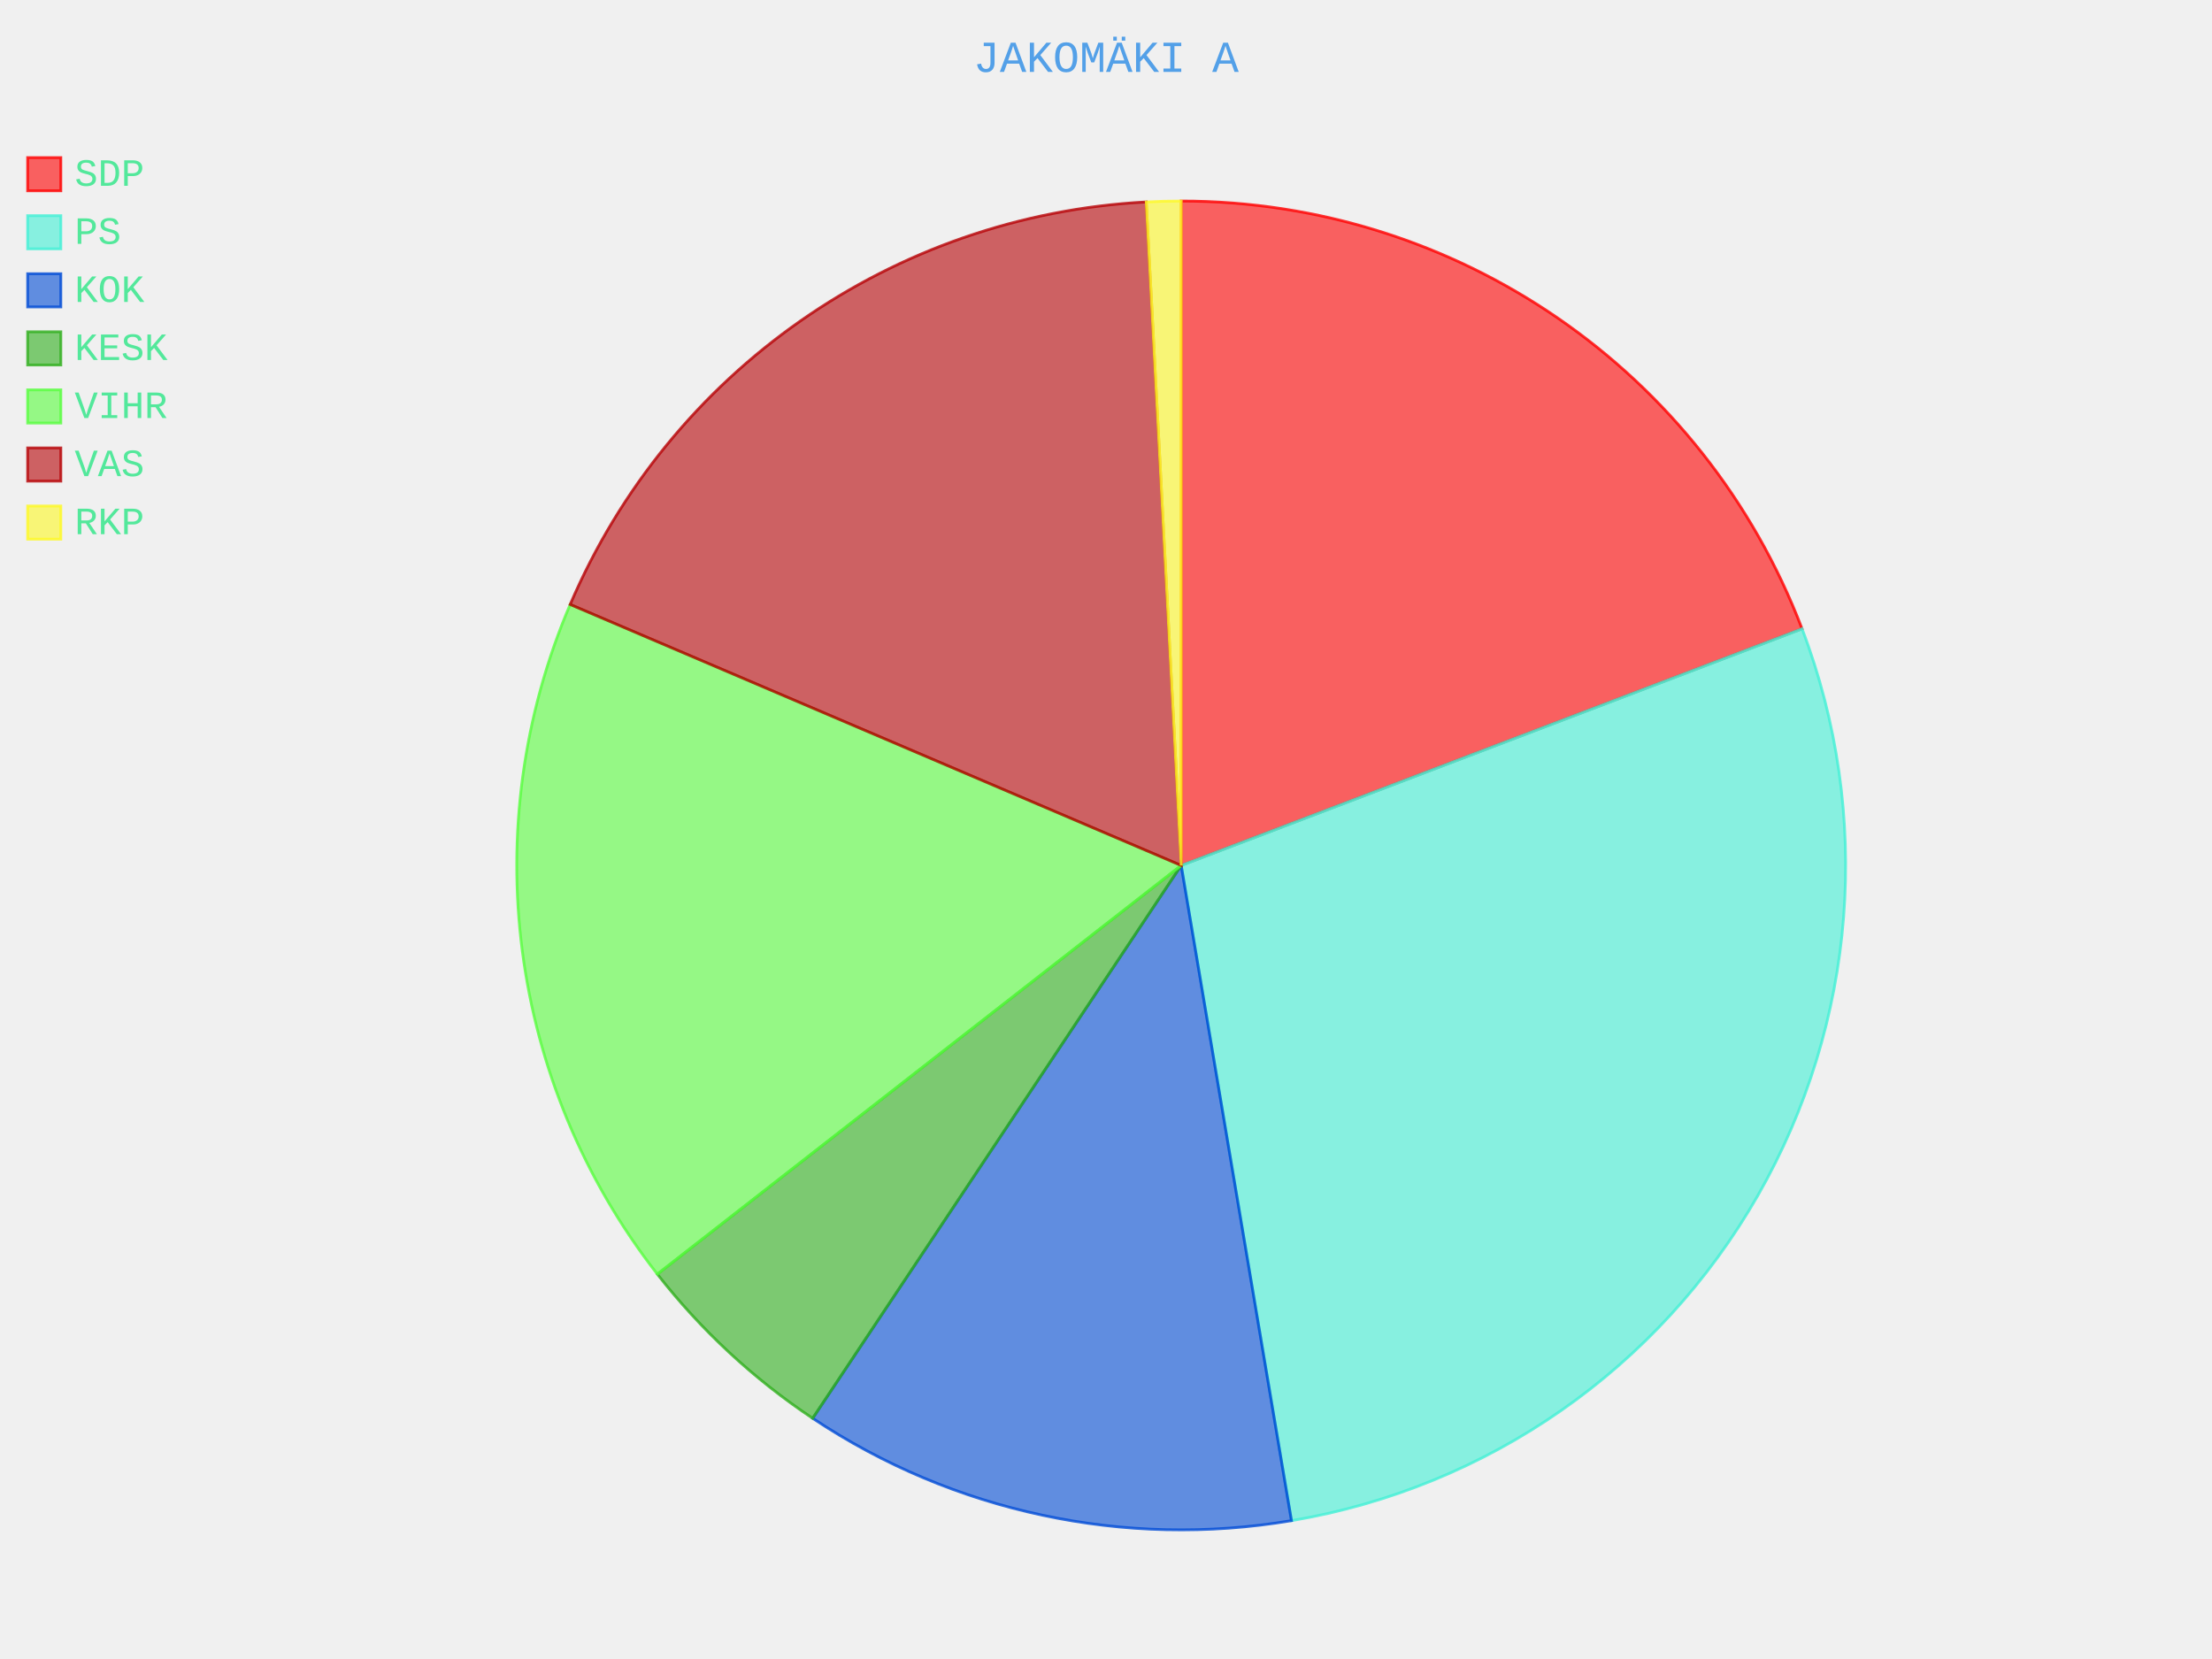
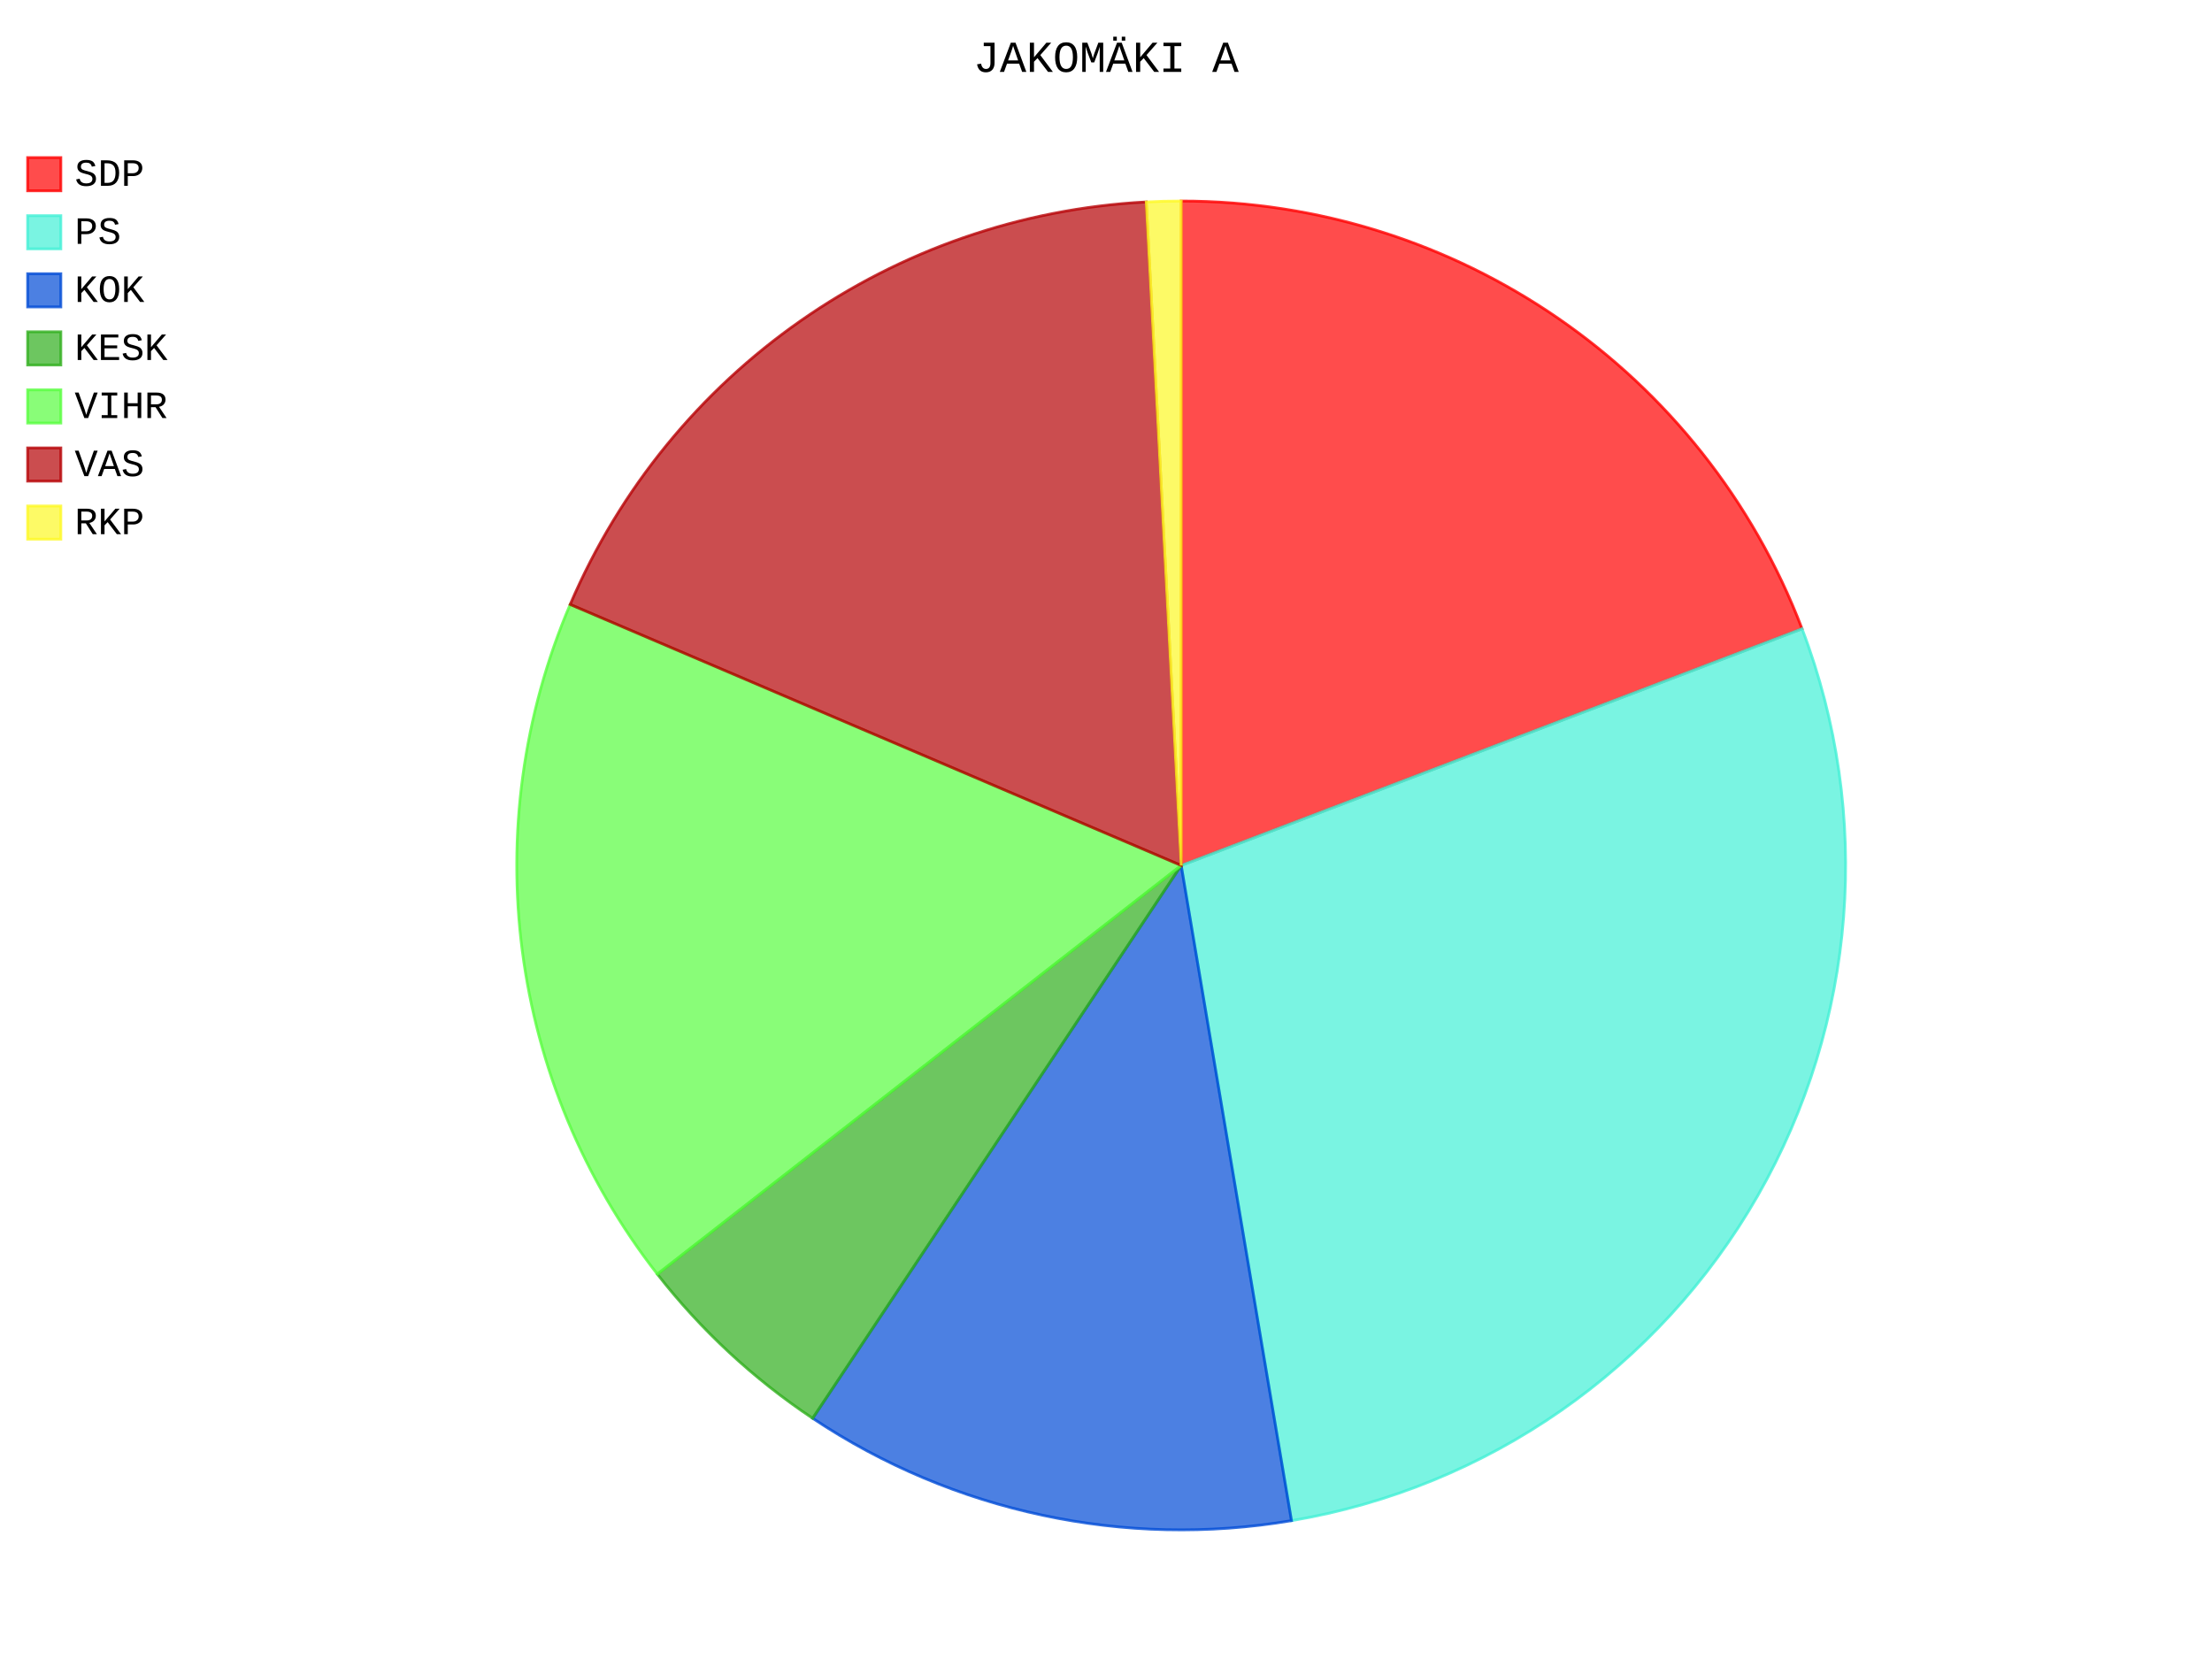
- <svg xmlns="http://www.w3.org/2000/svg" class="pygal-chart" id="chart-7e8937da-6e76-4bf0-8683-67d7dc4a7159" viewBox="0 0 800 600">
+ <svg xmlns="http://www.w3.org/2000/svg" class="pygal-chart" id="chart-3cd9a6a8-1594-4a15-a9c7-c26133eb1bb8" viewBox="0 0 800 600">
  <defs>
-     <style type="text/css">#chart-7e8937da-6e76-4bf0-8683-67d7dc4a7159{-webkit-user-select:none;-webkit-font-smoothing:antialiased;font-family:Consolas,"Liberation Mono",Menlo,Courier,monospace}#chart-7e8937da-6e76-4bf0-8683-67d7dc4a7159 .title{font-family:Consolas,"Liberation Mono",Menlo,Courier,monospace;font-size:16px}#chart-7e8937da-6e76-4bf0-8683-67d7dc4a7159 .legends .legend text{font-family:Consolas,"Liberation Mono",Menlo,Courier,monospace;font-size:14px}#chart-7e8937da-6e76-4bf0-8683-67d7dc4a7159 .axis text{font-family:Consolas,"Liberation Mono",Menlo,Courier,monospace;font-size:10px}#chart-7e8937da-6e76-4bf0-8683-67d7dc4a7159 .axis text.major{font-family:Consolas,"Liberation Mono",Menlo,Courier,monospace;font-size:10px}#chart-7e8937da-6e76-4bf0-8683-67d7dc4a7159 .text-overlay text.value{font-family:Consolas,"Liberation Mono",Menlo,Courier,monospace;font-size:16px}#chart-7e8937da-6e76-4bf0-8683-67d7dc4a7159 .text-overlay text.label{font-family:Consolas,"Liberation Mono",Menlo,Courier,monospace;font-size:10px}#chart-7e8937da-6e76-4bf0-8683-67d7dc4a7159 .tooltip{font-family:Consolas,"Liberation Mono",Menlo,Courier,monospace;font-size:14px}#chart-7e8937da-6e76-4bf0-8683-67d7dc4a7159 text.no_data{font-family:Consolas,"Liberation Mono",Menlo,Courier,monospace;font-size:64px}
- #chart-7e8937da-6e76-4bf0-8683-67d7dc4a7159{background-color:transparent}#chart-7e8937da-6e76-4bf0-8683-67d7dc4a7159 path,#chart-7e8937da-6e76-4bf0-8683-67d7dc4a7159 line,#chart-7e8937da-6e76-4bf0-8683-67d7dc4a7159 rect,#chart-7e8937da-6e76-4bf0-8683-67d7dc4a7159 circle{-webkit-transition:1000ms ease-in;-moz-transition:1000ms ease-in;transition:1000ms ease-in}#chart-7e8937da-6e76-4bf0-8683-67d7dc4a7159 .graph &gt; .background{fill:transparent}#chart-7e8937da-6e76-4bf0-8683-67d7dc4a7159 .plot &gt; .background{fill:transparent}#chart-7e8937da-6e76-4bf0-8683-67d7dc4a7159 .graph{fill:#53E89B}#chart-7e8937da-6e76-4bf0-8683-67d7dc4a7159 text.no_data{fill:#53A0E8}#chart-7e8937da-6e76-4bf0-8683-67d7dc4a7159 .title{fill:#53A0E8}#chart-7e8937da-6e76-4bf0-8683-67d7dc4a7159 .legends .legend text{fill:#53E89B}#chart-7e8937da-6e76-4bf0-8683-67d7dc4a7159 .legends .legend:hover text{fill:#53A0E8}#chart-7e8937da-6e76-4bf0-8683-67d7dc4a7159 .axis .line{stroke:#53A0E8}#chart-7e8937da-6e76-4bf0-8683-67d7dc4a7159 .axis .guide.line{stroke:#630C0D}#chart-7e8937da-6e76-4bf0-8683-67d7dc4a7159 .axis .major.line{stroke:#53E89B}#chart-7e8937da-6e76-4bf0-8683-67d7dc4a7159 .axis text.major{fill:#53A0E8}#chart-7e8937da-6e76-4bf0-8683-67d7dc4a7159 .axis.y .guides:hover .guide.line,#chart-7e8937da-6e76-4bf0-8683-67d7dc4a7159 .line-graph .axis.x .guides:hover .guide.line,#chart-7e8937da-6e76-4bf0-8683-67d7dc4a7159 .stackedline-graph .axis.x .guides:hover .guide.line,#chart-7e8937da-6e76-4bf0-8683-67d7dc4a7159 .xy-graph .axis.x .guides:hover .guide.line{stroke:#53A0E8}#chart-7e8937da-6e76-4bf0-8683-67d7dc4a7159 .axis .guides:hover text{fill:#53A0E8}#chart-7e8937da-6e76-4bf0-8683-67d7dc4a7159 .reactive{fill-opacity:.6;stroke-opacity:.8}#chart-7e8937da-6e76-4bf0-8683-67d7dc4a7159 .ci{stroke:#53E89B}#chart-7e8937da-6e76-4bf0-8683-67d7dc4a7159 .reactive.active,#chart-7e8937da-6e76-4bf0-8683-67d7dc4a7159 .active .reactive{fill-opacity:.9;stroke-opacity:.9;stroke-width:4}#chart-7e8937da-6e76-4bf0-8683-67d7dc4a7159 .ci .reactive.active{stroke-width:1.5}#chart-7e8937da-6e76-4bf0-8683-67d7dc4a7159 .series text{fill:#53A0E8}#chart-7e8937da-6e76-4bf0-8683-67d7dc4a7159 .tooltip rect{fill:transparent;stroke:#53A0E8;-webkit-transition:opacity 1000ms ease-in;-moz-transition:opacity 1000ms ease-in;transition:opacity 1000ms ease-in}#chart-7e8937da-6e76-4bf0-8683-67d7dc4a7159 .tooltip .label{fill:#53E89B}#chart-7e8937da-6e76-4bf0-8683-67d7dc4a7159 .tooltip .label{fill:#53E89B}#chart-7e8937da-6e76-4bf0-8683-67d7dc4a7159 .tooltip .legend{font-size:.8em;fill:#630C0D}#chart-7e8937da-6e76-4bf0-8683-67d7dc4a7159 .tooltip .x_label{font-size:.6em;fill:#53A0E8}#chart-7e8937da-6e76-4bf0-8683-67d7dc4a7159 .tooltip .xlink{font-size:.5em;text-decoration:underline}#chart-7e8937da-6e76-4bf0-8683-67d7dc4a7159 .tooltip .value{font-size:1.5em}#chart-7e8937da-6e76-4bf0-8683-67d7dc4a7159 .bound{font-size:.5em}#chart-7e8937da-6e76-4bf0-8683-67d7dc4a7159 .max-value{font-size:.75em;fill:#630C0D}#chart-7e8937da-6e76-4bf0-8683-67d7dc4a7159 .map-element{fill:transparent;stroke:#630C0D !important}#chart-7e8937da-6e76-4bf0-8683-67d7dc4a7159 .map-element .reactive{fill-opacity:inherit;stroke-opacity:inherit}#chart-7e8937da-6e76-4bf0-8683-67d7dc4a7159 .color-0,#chart-7e8937da-6e76-4bf0-8683-67d7dc4a7159 .color-0 a:visited{stroke:#ff0000;fill:#ff0000}#chart-7e8937da-6e76-4bf0-8683-67d7dc4a7159 .color-1,#chart-7e8937da-6e76-4bf0-8683-67d7dc4a7159 .color-1 a:visited{stroke:#42f0d6;fill:#42f0d6}#chart-7e8937da-6e76-4bf0-8683-67d7dc4a7159 .color-2,#chart-7e8937da-6e76-4bf0-8683-67d7dc4a7159 .color-2 a:visited{stroke:#004bd6;fill:#004bd6}#chart-7e8937da-6e76-4bf0-8683-67d7dc4a7159 .color-3,#chart-7e8937da-6e76-4bf0-8683-67d7dc4a7159 .color-3 a:visited{stroke:#30af1d;fill:#30af1d}#chart-7e8937da-6e76-4bf0-8683-67d7dc4a7159 .color-4,#chart-7e8937da-6e76-4bf0-8683-67d7dc4a7159 .color-4 a:visited{stroke:#58fd3f;fill:#58fd3f}#chart-7e8937da-6e76-4bf0-8683-67d7dc4a7159 .color-5,#chart-7e8937da-6e76-4bf0-8683-67d7dc4a7159 .color-5 a:visited{stroke:#b60205;fill:#b60205}#chart-7e8937da-6e76-4bf0-8683-67d7dc4a7159 .color-6,#chart-7e8937da-6e76-4bf0-8683-67d7dc4a7159 .color-6 a:visited{stroke:#fdf926;fill:#fdf926}#chart-7e8937da-6e76-4bf0-8683-67d7dc4a7159 .text-overlay .color-0 text{fill:black}#chart-7e8937da-6e76-4bf0-8683-67d7dc4a7159 .text-overlay .color-1 text{fill:black}#chart-7e8937da-6e76-4bf0-8683-67d7dc4a7159 .text-overlay .color-2 text{fill:black}#chart-7e8937da-6e76-4bf0-8683-67d7dc4a7159 .text-overlay .color-3 text{fill:black}#chart-7e8937da-6e76-4bf0-8683-67d7dc4a7159 .text-overlay .color-4 text{fill:black}#chart-7e8937da-6e76-4bf0-8683-67d7dc4a7159 .text-overlay .color-5 text{fill:black}#chart-7e8937da-6e76-4bf0-8683-67d7dc4a7159 .text-overlay .color-6 text{fill:black}
- #chart-7e8937da-6e76-4bf0-8683-67d7dc4a7159 text.no_data{text-anchor:middle}#chart-7e8937da-6e76-4bf0-8683-67d7dc4a7159 .guide.line{fill:none}#chart-7e8937da-6e76-4bf0-8683-67d7dc4a7159 .centered{text-anchor:middle}#chart-7e8937da-6e76-4bf0-8683-67d7dc4a7159 .title{text-anchor:middle}#chart-7e8937da-6e76-4bf0-8683-67d7dc4a7159 .legends .legend text{fill-opacity:1}#chart-7e8937da-6e76-4bf0-8683-67d7dc4a7159 .axis.x text{text-anchor:middle}#chart-7e8937da-6e76-4bf0-8683-67d7dc4a7159 .axis.x:not(.web) text[transform]{text-anchor:start}#chart-7e8937da-6e76-4bf0-8683-67d7dc4a7159 .axis.x:not(.web) text[transform].backwards{text-anchor:end}#chart-7e8937da-6e76-4bf0-8683-67d7dc4a7159 .axis.y text{text-anchor:end}#chart-7e8937da-6e76-4bf0-8683-67d7dc4a7159 .axis.y text[transform].backwards{text-anchor:start}#chart-7e8937da-6e76-4bf0-8683-67d7dc4a7159 .axis.y2 text{text-anchor:start}#chart-7e8937da-6e76-4bf0-8683-67d7dc4a7159 .axis.y2 text[transform].backwards{text-anchor:end}#chart-7e8937da-6e76-4bf0-8683-67d7dc4a7159 .axis .guide.line{stroke-dasharray:4,4}#chart-7e8937da-6e76-4bf0-8683-67d7dc4a7159 .axis .major.guide.line{stroke-dasharray:6,6}#chart-7e8937da-6e76-4bf0-8683-67d7dc4a7159 .horizontal .axis.y .guide.line,#chart-7e8937da-6e76-4bf0-8683-67d7dc4a7159 .horizontal .axis.y2 .guide.line,#chart-7e8937da-6e76-4bf0-8683-67d7dc4a7159 .vertical .axis.x .guide.line{opacity:0}#chart-7e8937da-6e76-4bf0-8683-67d7dc4a7159 .horizontal .axis.always_show .guide.line,#chart-7e8937da-6e76-4bf0-8683-67d7dc4a7159 .vertical .axis.always_show .guide.line{opacity:1 !important}#chart-7e8937da-6e76-4bf0-8683-67d7dc4a7159 .axis.y .guides:hover .guide.line,#chart-7e8937da-6e76-4bf0-8683-67d7dc4a7159 .axis.y2 .guides:hover .guide.line,#chart-7e8937da-6e76-4bf0-8683-67d7dc4a7159 .axis.x .guides:hover .guide.line{opacity:1}#chart-7e8937da-6e76-4bf0-8683-67d7dc4a7159 .axis .guides:hover text{opacity:1}#chart-7e8937da-6e76-4bf0-8683-67d7dc4a7159 .nofill{fill:none}#chart-7e8937da-6e76-4bf0-8683-67d7dc4a7159 .subtle-fill{fill-opacity:.2}#chart-7e8937da-6e76-4bf0-8683-67d7dc4a7159 .dot{stroke-width:1px;fill-opacity:1}#chart-7e8937da-6e76-4bf0-8683-67d7dc4a7159 .dot.active{stroke-width:5px}#chart-7e8937da-6e76-4bf0-8683-67d7dc4a7159 .dot.negative{fill:transparent}#chart-7e8937da-6e76-4bf0-8683-67d7dc4a7159 text,#chart-7e8937da-6e76-4bf0-8683-67d7dc4a7159 tspan{stroke:none !important}#chart-7e8937da-6e76-4bf0-8683-67d7dc4a7159 .series text.active{opacity:1}#chart-7e8937da-6e76-4bf0-8683-67d7dc4a7159 .tooltip rect{fill-opacity:.95;stroke-width:.5}#chart-7e8937da-6e76-4bf0-8683-67d7dc4a7159 .tooltip text{fill-opacity:1}#chart-7e8937da-6e76-4bf0-8683-67d7dc4a7159 .showable{visibility:hidden}#chart-7e8937da-6e76-4bf0-8683-67d7dc4a7159 .showable.shown{visibility:visible}#chart-7e8937da-6e76-4bf0-8683-67d7dc4a7159 .gauge-background{fill:rgba(229,229,229,1);stroke:none}#chart-7e8937da-6e76-4bf0-8683-67d7dc4a7159 .bg-lines{stroke:transparent;stroke-width:2px}</style>
+     <style type="text/css">#chart-3cd9a6a8-1594-4a15-a9c7-c26133eb1bb8{-webkit-user-select:none;-webkit-font-smoothing:antialiased;font-family:Consolas,"Liberation Mono",Menlo,Courier,monospace}#chart-3cd9a6a8-1594-4a15-a9c7-c26133eb1bb8 .title{font-family:Consolas,"Liberation Mono",Menlo,Courier,monospace;font-size:16px}#chart-3cd9a6a8-1594-4a15-a9c7-c26133eb1bb8 .legends .legend text{font-family:Consolas,"Liberation Mono",Menlo,Courier,monospace;font-size:14px}#chart-3cd9a6a8-1594-4a15-a9c7-c26133eb1bb8 .axis text{font-family:Consolas,"Liberation Mono",Menlo,Courier,monospace;font-size:10px}#chart-3cd9a6a8-1594-4a15-a9c7-c26133eb1bb8 .axis text.major{font-family:Consolas,"Liberation Mono",Menlo,Courier,monospace;font-size:10px}#chart-3cd9a6a8-1594-4a15-a9c7-c26133eb1bb8 .text-overlay text.value{font-family:Consolas,"Liberation Mono",Menlo,Courier,monospace;font-size:16px}#chart-3cd9a6a8-1594-4a15-a9c7-c26133eb1bb8 .text-overlay text.label{font-family:Consolas,"Liberation Mono",Menlo,Courier,monospace;font-size:10px}#chart-3cd9a6a8-1594-4a15-a9c7-c26133eb1bb8 .tooltip{font-family:Consolas,"Liberation Mono",Menlo,Courier,monospace;font-size:14px}#chart-3cd9a6a8-1594-4a15-a9c7-c26133eb1bb8 text.no_data{font-family:Consolas,"Liberation Mono",Menlo,Courier,monospace;font-size:64px}
+ #chart-3cd9a6a8-1594-4a15-a9c7-c26133eb1bb8{background-color:#ffffff}#chart-3cd9a6a8-1594-4a15-a9c7-c26133eb1bb8 path,#chart-3cd9a6a8-1594-4a15-a9c7-c26133eb1bb8 line,#chart-3cd9a6a8-1594-4a15-a9c7-c26133eb1bb8 rect,#chart-3cd9a6a8-1594-4a15-a9c7-c26133eb1bb8 circle{-webkit-transition:300ms ease-in;-moz-transition:300ms ease-in;transition:300ms ease-in}#chart-3cd9a6a8-1594-4a15-a9c7-c26133eb1bb8 .graph &gt; .background{fill:#ffffff}#chart-3cd9a6a8-1594-4a15-a9c7-c26133eb1bb8 .plot &gt; .background{fill:#ffffff}#chart-3cd9a6a8-1594-4a15-a9c7-c26133eb1bb8 .graph{fill:#000000}#chart-3cd9a6a8-1594-4a15-a9c7-c26133eb1bb8 text.no_data{fill:#000000}#chart-3cd9a6a8-1594-4a15-a9c7-c26133eb1bb8 .title{fill:#000000}#chart-3cd9a6a8-1594-4a15-a9c7-c26133eb1bb8 .legends .legend text{fill:#000000}#chart-3cd9a6a8-1594-4a15-a9c7-c26133eb1bb8 .legends .legend:hover text{fill:#000000}#chart-3cd9a6a8-1594-4a15-a9c7-c26133eb1bb8 .axis .line{stroke:#000000}#chart-3cd9a6a8-1594-4a15-a9c7-c26133eb1bb8 .axis .guide.line{stroke:#000000}#chart-3cd9a6a8-1594-4a15-a9c7-c26133eb1bb8 .axis .major.line{stroke:#000000}#chart-3cd9a6a8-1594-4a15-a9c7-c26133eb1bb8 .axis text.major{fill:#000000}#chart-3cd9a6a8-1594-4a15-a9c7-c26133eb1bb8 .axis.y .guides:hover .guide.line,#chart-3cd9a6a8-1594-4a15-a9c7-c26133eb1bb8 .line-graph .axis.x .guides:hover .guide.line,#chart-3cd9a6a8-1594-4a15-a9c7-c26133eb1bb8 .stackedline-graph .axis.x .guides:hover .guide.line,#chart-3cd9a6a8-1594-4a15-a9c7-c26133eb1bb8 .xy-graph .axis.x .guides:hover .guide.line{stroke:#000000}#chart-3cd9a6a8-1594-4a15-a9c7-c26133eb1bb8 .axis .guides:hover text{fill:#000000}#chart-3cd9a6a8-1594-4a15-a9c7-c26133eb1bb8 .reactive{fill-opacity:.7;stroke-opacity:.8}#chart-3cd9a6a8-1594-4a15-a9c7-c26133eb1bb8 .ci{stroke:#000000}#chart-3cd9a6a8-1594-4a15-a9c7-c26133eb1bb8 .reactive.active,#chart-3cd9a6a8-1594-4a15-a9c7-c26133eb1bb8 .active .reactive{fill-opacity:.9;stroke-opacity:.9;stroke-width:4}#chart-3cd9a6a8-1594-4a15-a9c7-c26133eb1bb8 .ci .reactive.active{stroke-width:1.5}#chart-3cd9a6a8-1594-4a15-a9c7-c26133eb1bb8 .series text{fill:#000000}#chart-3cd9a6a8-1594-4a15-a9c7-c26133eb1bb8 .tooltip rect{fill:#ffffff;stroke:#000000;-webkit-transition:opacity 300ms ease-in;-moz-transition:opacity 300ms ease-in;transition:opacity 300ms ease-in}#chart-3cd9a6a8-1594-4a15-a9c7-c26133eb1bb8 .tooltip .label{fill:#000000}#chart-3cd9a6a8-1594-4a15-a9c7-c26133eb1bb8 .tooltip .label{fill:#000000}#chart-3cd9a6a8-1594-4a15-a9c7-c26133eb1bb8 .tooltip .legend{font-size:.8em;fill:#000000}#chart-3cd9a6a8-1594-4a15-a9c7-c26133eb1bb8 .tooltip .x_label{font-size:.6em;fill:#000000}#chart-3cd9a6a8-1594-4a15-a9c7-c26133eb1bb8 .tooltip .xlink{font-size:.5em;text-decoration:underline}#chart-3cd9a6a8-1594-4a15-a9c7-c26133eb1bb8 .tooltip .value{font-size:1.5em}#chart-3cd9a6a8-1594-4a15-a9c7-c26133eb1bb8 .bound{font-size:.5em}#chart-3cd9a6a8-1594-4a15-a9c7-c26133eb1bb8 .max-value{font-size:.75em;fill:#000000}#chart-3cd9a6a8-1594-4a15-a9c7-c26133eb1bb8 .map-element{fill:#ffffff;stroke:#000000 !important}#chart-3cd9a6a8-1594-4a15-a9c7-c26133eb1bb8 .map-element .reactive{fill-opacity:inherit;stroke-opacity:inherit}#chart-3cd9a6a8-1594-4a15-a9c7-c26133eb1bb8 .color-0,#chart-3cd9a6a8-1594-4a15-a9c7-c26133eb1bb8 .color-0 a:visited{stroke:#ff0000;fill:#ff0000}#chart-3cd9a6a8-1594-4a15-a9c7-c26133eb1bb8 .color-1,#chart-3cd9a6a8-1594-4a15-a9c7-c26133eb1bb8 .color-1 a:visited{stroke:#42f0d6;fill:#42f0d6}#chart-3cd9a6a8-1594-4a15-a9c7-c26133eb1bb8 .color-2,#chart-3cd9a6a8-1594-4a15-a9c7-c26133eb1bb8 .color-2 a:visited{stroke:#004bd6;fill:#004bd6}#chart-3cd9a6a8-1594-4a15-a9c7-c26133eb1bb8 .color-3,#chart-3cd9a6a8-1594-4a15-a9c7-c26133eb1bb8 .color-3 a:visited{stroke:#30af1d;fill:#30af1d}#chart-3cd9a6a8-1594-4a15-a9c7-c26133eb1bb8 .color-4,#chart-3cd9a6a8-1594-4a15-a9c7-c26133eb1bb8 .color-4 a:visited{stroke:#58fd3f;fill:#58fd3f}#chart-3cd9a6a8-1594-4a15-a9c7-c26133eb1bb8 .color-5,#chart-3cd9a6a8-1594-4a15-a9c7-c26133eb1bb8 .color-5 a:visited{stroke:#b60205;fill:#b60205}#chart-3cd9a6a8-1594-4a15-a9c7-c26133eb1bb8 .color-6,#chart-3cd9a6a8-1594-4a15-a9c7-c26133eb1bb8 .color-6 a:visited{stroke:#fdf926;fill:#fdf926}#chart-3cd9a6a8-1594-4a15-a9c7-c26133eb1bb8 .text-overlay .color-0 text{fill:black}#chart-3cd9a6a8-1594-4a15-a9c7-c26133eb1bb8 .text-overlay .color-1 text{fill:black}#chart-3cd9a6a8-1594-4a15-a9c7-c26133eb1bb8 .text-overlay .color-2 text{fill:black}#chart-3cd9a6a8-1594-4a15-a9c7-c26133eb1bb8 .text-overlay .color-3 text{fill:black}#chart-3cd9a6a8-1594-4a15-a9c7-c26133eb1bb8 .text-overlay .color-4 text{fill:black}#chart-3cd9a6a8-1594-4a15-a9c7-c26133eb1bb8 .text-overlay .color-5 text{fill:black}#chart-3cd9a6a8-1594-4a15-a9c7-c26133eb1bb8 .text-overlay .color-6 text{fill:black}
+ #chart-3cd9a6a8-1594-4a15-a9c7-c26133eb1bb8 text.no_data{text-anchor:middle}#chart-3cd9a6a8-1594-4a15-a9c7-c26133eb1bb8 .guide.line{fill:none}#chart-3cd9a6a8-1594-4a15-a9c7-c26133eb1bb8 .centered{text-anchor:middle}#chart-3cd9a6a8-1594-4a15-a9c7-c26133eb1bb8 .title{text-anchor:middle}#chart-3cd9a6a8-1594-4a15-a9c7-c26133eb1bb8 .legends .legend text{fill-opacity:1}#chart-3cd9a6a8-1594-4a15-a9c7-c26133eb1bb8 .axis.x text{text-anchor:middle}#chart-3cd9a6a8-1594-4a15-a9c7-c26133eb1bb8 .axis.x:not(.web) text[transform]{text-anchor:start}#chart-3cd9a6a8-1594-4a15-a9c7-c26133eb1bb8 .axis.x:not(.web) text[transform].backwards{text-anchor:end}#chart-3cd9a6a8-1594-4a15-a9c7-c26133eb1bb8 .axis.y text{text-anchor:end}#chart-3cd9a6a8-1594-4a15-a9c7-c26133eb1bb8 .axis.y text[transform].backwards{text-anchor:start}#chart-3cd9a6a8-1594-4a15-a9c7-c26133eb1bb8 .axis.y2 text{text-anchor:start}#chart-3cd9a6a8-1594-4a15-a9c7-c26133eb1bb8 .axis.y2 text[transform].backwards{text-anchor:end}#chart-3cd9a6a8-1594-4a15-a9c7-c26133eb1bb8 .axis .guide.line{stroke-dasharray:4,4}#chart-3cd9a6a8-1594-4a15-a9c7-c26133eb1bb8 .axis .major.guide.line{stroke-dasharray:6,6}#chart-3cd9a6a8-1594-4a15-a9c7-c26133eb1bb8 .horizontal .axis.y .guide.line,#chart-3cd9a6a8-1594-4a15-a9c7-c26133eb1bb8 .horizontal .axis.y2 .guide.line,#chart-3cd9a6a8-1594-4a15-a9c7-c26133eb1bb8 .vertical .axis.x .guide.line{opacity:0}#chart-3cd9a6a8-1594-4a15-a9c7-c26133eb1bb8 .horizontal .axis.always_show .guide.line,#chart-3cd9a6a8-1594-4a15-a9c7-c26133eb1bb8 .vertical .axis.always_show .guide.line{opacity:1 !important}#chart-3cd9a6a8-1594-4a15-a9c7-c26133eb1bb8 .axis.y .guides:hover .guide.line,#chart-3cd9a6a8-1594-4a15-a9c7-c26133eb1bb8 .axis.y2 .guides:hover .guide.line,#chart-3cd9a6a8-1594-4a15-a9c7-c26133eb1bb8 .axis.x .guides:hover .guide.line{opacity:1}#chart-3cd9a6a8-1594-4a15-a9c7-c26133eb1bb8 .axis .guides:hover text{opacity:1}#chart-3cd9a6a8-1594-4a15-a9c7-c26133eb1bb8 .nofill{fill:none}#chart-3cd9a6a8-1594-4a15-a9c7-c26133eb1bb8 .subtle-fill{fill-opacity:.2}#chart-3cd9a6a8-1594-4a15-a9c7-c26133eb1bb8 .dot{stroke-width:1px;fill-opacity:1}#chart-3cd9a6a8-1594-4a15-a9c7-c26133eb1bb8 .dot.active{stroke-width:5px}#chart-3cd9a6a8-1594-4a15-a9c7-c26133eb1bb8 .dot.negative{fill:transparent}#chart-3cd9a6a8-1594-4a15-a9c7-c26133eb1bb8 text,#chart-3cd9a6a8-1594-4a15-a9c7-c26133eb1bb8 tspan{stroke:none !important}#chart-3cd9a6a8-1594-4a15-a9c7-c26133eb1bb8 .series text.active{opacity:1}#chart-3cd9a6a8-1594-4a15-a9c7-c26133eb1bb8 .tooltip rect{fill-opacity:.95;stroke-width:.5}#chart-3cd9a6a8-1594-4a15-a9c7-c26133eb1bb8 .tooltip text{fill-opacity:1}#chart-3cd9a6a8-1594-4a15-a9c7-c26133eb1bb8 .showable{visibility:hidden}#chart-3cd9a6a8-1594-4a15-a9c7-c26133eb1bb8 .showable.shown{visibility:visible}#chart-3cd9a6a8-1594-4a15-a9c7-c26133eb1bb8 .gauge-background{fill:rgba(229,229,229,1);stroke:none}#chart-3cd9a6a8-1594-4a15-a9c7-c26133eb1bb8 .bg-lines{stroke:#ffffff;stroke-width:2px}</style>
  </defs>
  <g class="graph pie-graph vertical">
    <rect class="background" height="600" width="800" x="0" y="0" />
    <g class="plot" transform="translate(75, 46)">
      <rect class="background" height="534" width="704.4" x="0" y="0" />
      <g class="series serie-0 color-0">
        <g class="slices">
          <g class="slice">
            <path class="slice reactive tooltip-trigger" d="M352.2 26.7 A240.3 240.3 0 0 1 576.74 181.409 L352.2 267 A0 0 0 0 0 352.2 267 z" />
          </g>
        </g>
      </g>
      <g class="series serie-1 color-1">
        <g class="slices">
          <g class="slice">
            <path class="slice reactive tooltip-trigger" d="M576.74 181.409 A240.3 240.3 0 0 1 392.08 503.968 L352.2 267 A0 0 0 0 0 352.2 267 z" />
          </g>
        </g>
      </g>
      <g class="series serie-2 color-2">
        <g class="slices">
          <g class="slice">
            <path class="slice reactive tooltip-trigger" d="M392.08 503.968 A240.3 240.3 0 0 1 218.916 466.948 L352.2 267 A0 0 0 0 0 352.2 267 z" />
          </g>
        </g>
      </g>
      <g class="series serie-3 color-3">
        <g class="slices">
          <g class="slice">
            <path class="slice reactive tooltip-trigger" d="M218.916 466.948 A240.3 240.3 0 0 1 162.74 414.814 L352.2 267 A0 0 0 0 0 352.2 267 z" />
          </g>
        </g>
      </g>
      <g class="series serie-4 color-4">
        <g class="slices">
          <g class="slice">
            <path class="slice reactive tooltip-trigger" d="M162.74 414.814 A240.3 240.3 0 0 1 131.214 172.611 L352.2 267 A0 0 0 0 0 352.2 267 z" />
          </g>
        </g>
      </g>
      <g class="series serie-5 color-5">
        <g class="slices">
          <g class="slice">
            <path class="slice reactive tooltip-trigger" d="M131.214 172.611 A240.3 240.3 0 0 1 339.553 27.033 L352.2 267 A0 0 0 0 0 352.2 267 z" />
          </g>
        </g>
      </g>
      <g class="series serie-6 color-6">
        <g class="slices">
          <g class="slice">
            <path class="slice reactive tooltip-trigger" d="M339.553 27.033 A240.3 240.3 0 0 1 352.2 26.7 L352.2 267 A0 0 0 0 0 352.2 267 z" />
          </g>
        </g>
      </g>
    </g>
    <g class="titles">
      <text class="title plot_title" x="400.0" y="26">JAKOMÄKI A</text>
    </g>
    <g class="plot overlay" transform="translate(75, 46)">
      <g class="series serie-0 color-0" />
      <g class="series serie-1 color-1" />
      <g class="series serie-2 color-2" />
      <g class="series serie-3 color-3" />
      <g class="series serie-4 color-4" />
      <g class="series serie-5 color-5" />
      <g class="series serie-6 color-6" />
    </g>
    <g class="plot text-overlay" transform="translate(75, 46)">
      <g class="series serie-0 color-0" />
      <g class="series serie-1 color-1" />
      <g class="series serie-2 color-2" />
      <g class="series serie-3 color-3" />
      <g class="series serie-4 color-4" />
      <g class="series serie-5 color-5" />
      <g class="series serie-6 color-6" />
    </g>
    <g class="plot tooltip-overlay" transform="translate(75, 46)">
      <g class="tooltip" style="opacity: 0" transform="translate(0 0)">
        <rect class="tooltip-box" height="0" rx="0" ry="0" width="0" />
        <g class="text" />
      </g>
    </g>
    <g class="legends" transform="translate(10, 56)">
      <g class="legend reactive activate-serie" id="activate-serie-0">
        <rect class="color-0 reactive" height="12" width="12" x="0.0" y="1.0" />
        <text x="17.0" y="11.2">SDP</text>
      </g>
      <g class="legend reactive activate-serie" id="activate-serie-1">
        <rect class="color-1 reactive" height="12" width="12" x="0.0" y="22.0" />
        <text x="17.0" y="32.2">PS</text>
      </g>
      <g class="legend reactive activate-serie" id="activate-serie-2">
        <rect class="color-2 reactive" height="12" width="12" x="0.0" y="43.0" />
        <text x="17.0" y="53.2">KOK</text>
      </g>
      <g class="legend reactive activate-serie" id="activate-serie-3">
        <rect class="color-3 reactive" height="12" width="12" x="0.0" y="64.0" />
        <text x="17.0" y="74.2">KESK</text>
      </g>
      <g class="legend reactive activate-serie" id="activate-serie-4">
        <rect class="color-4 reactive" height="12" width="12" x="0.0" y="85.0" />
        <text x="17.0" y="95.2">VIHR</text>
      </g>
      <g class="legend reactive activate-serie" id="activate-serie-5">
        <rect class="color-5 reactive" height="12" width="12" x="0.0" y="106.0" />
        <text x="17.0" y="116.2">VAS</text>
      </g>
      <g class="legend reactive activate-serie" id="activate-serie-6">
        <rect class="color-6 reactive" height="12" width="12" x="0.0" y="127.0" />
        <text x="17.0" y="137.2">RKP</text>
      </g>
    </g>
    <g class="legends" transform="translate(790, 56)" />
  </g>
</svg>
